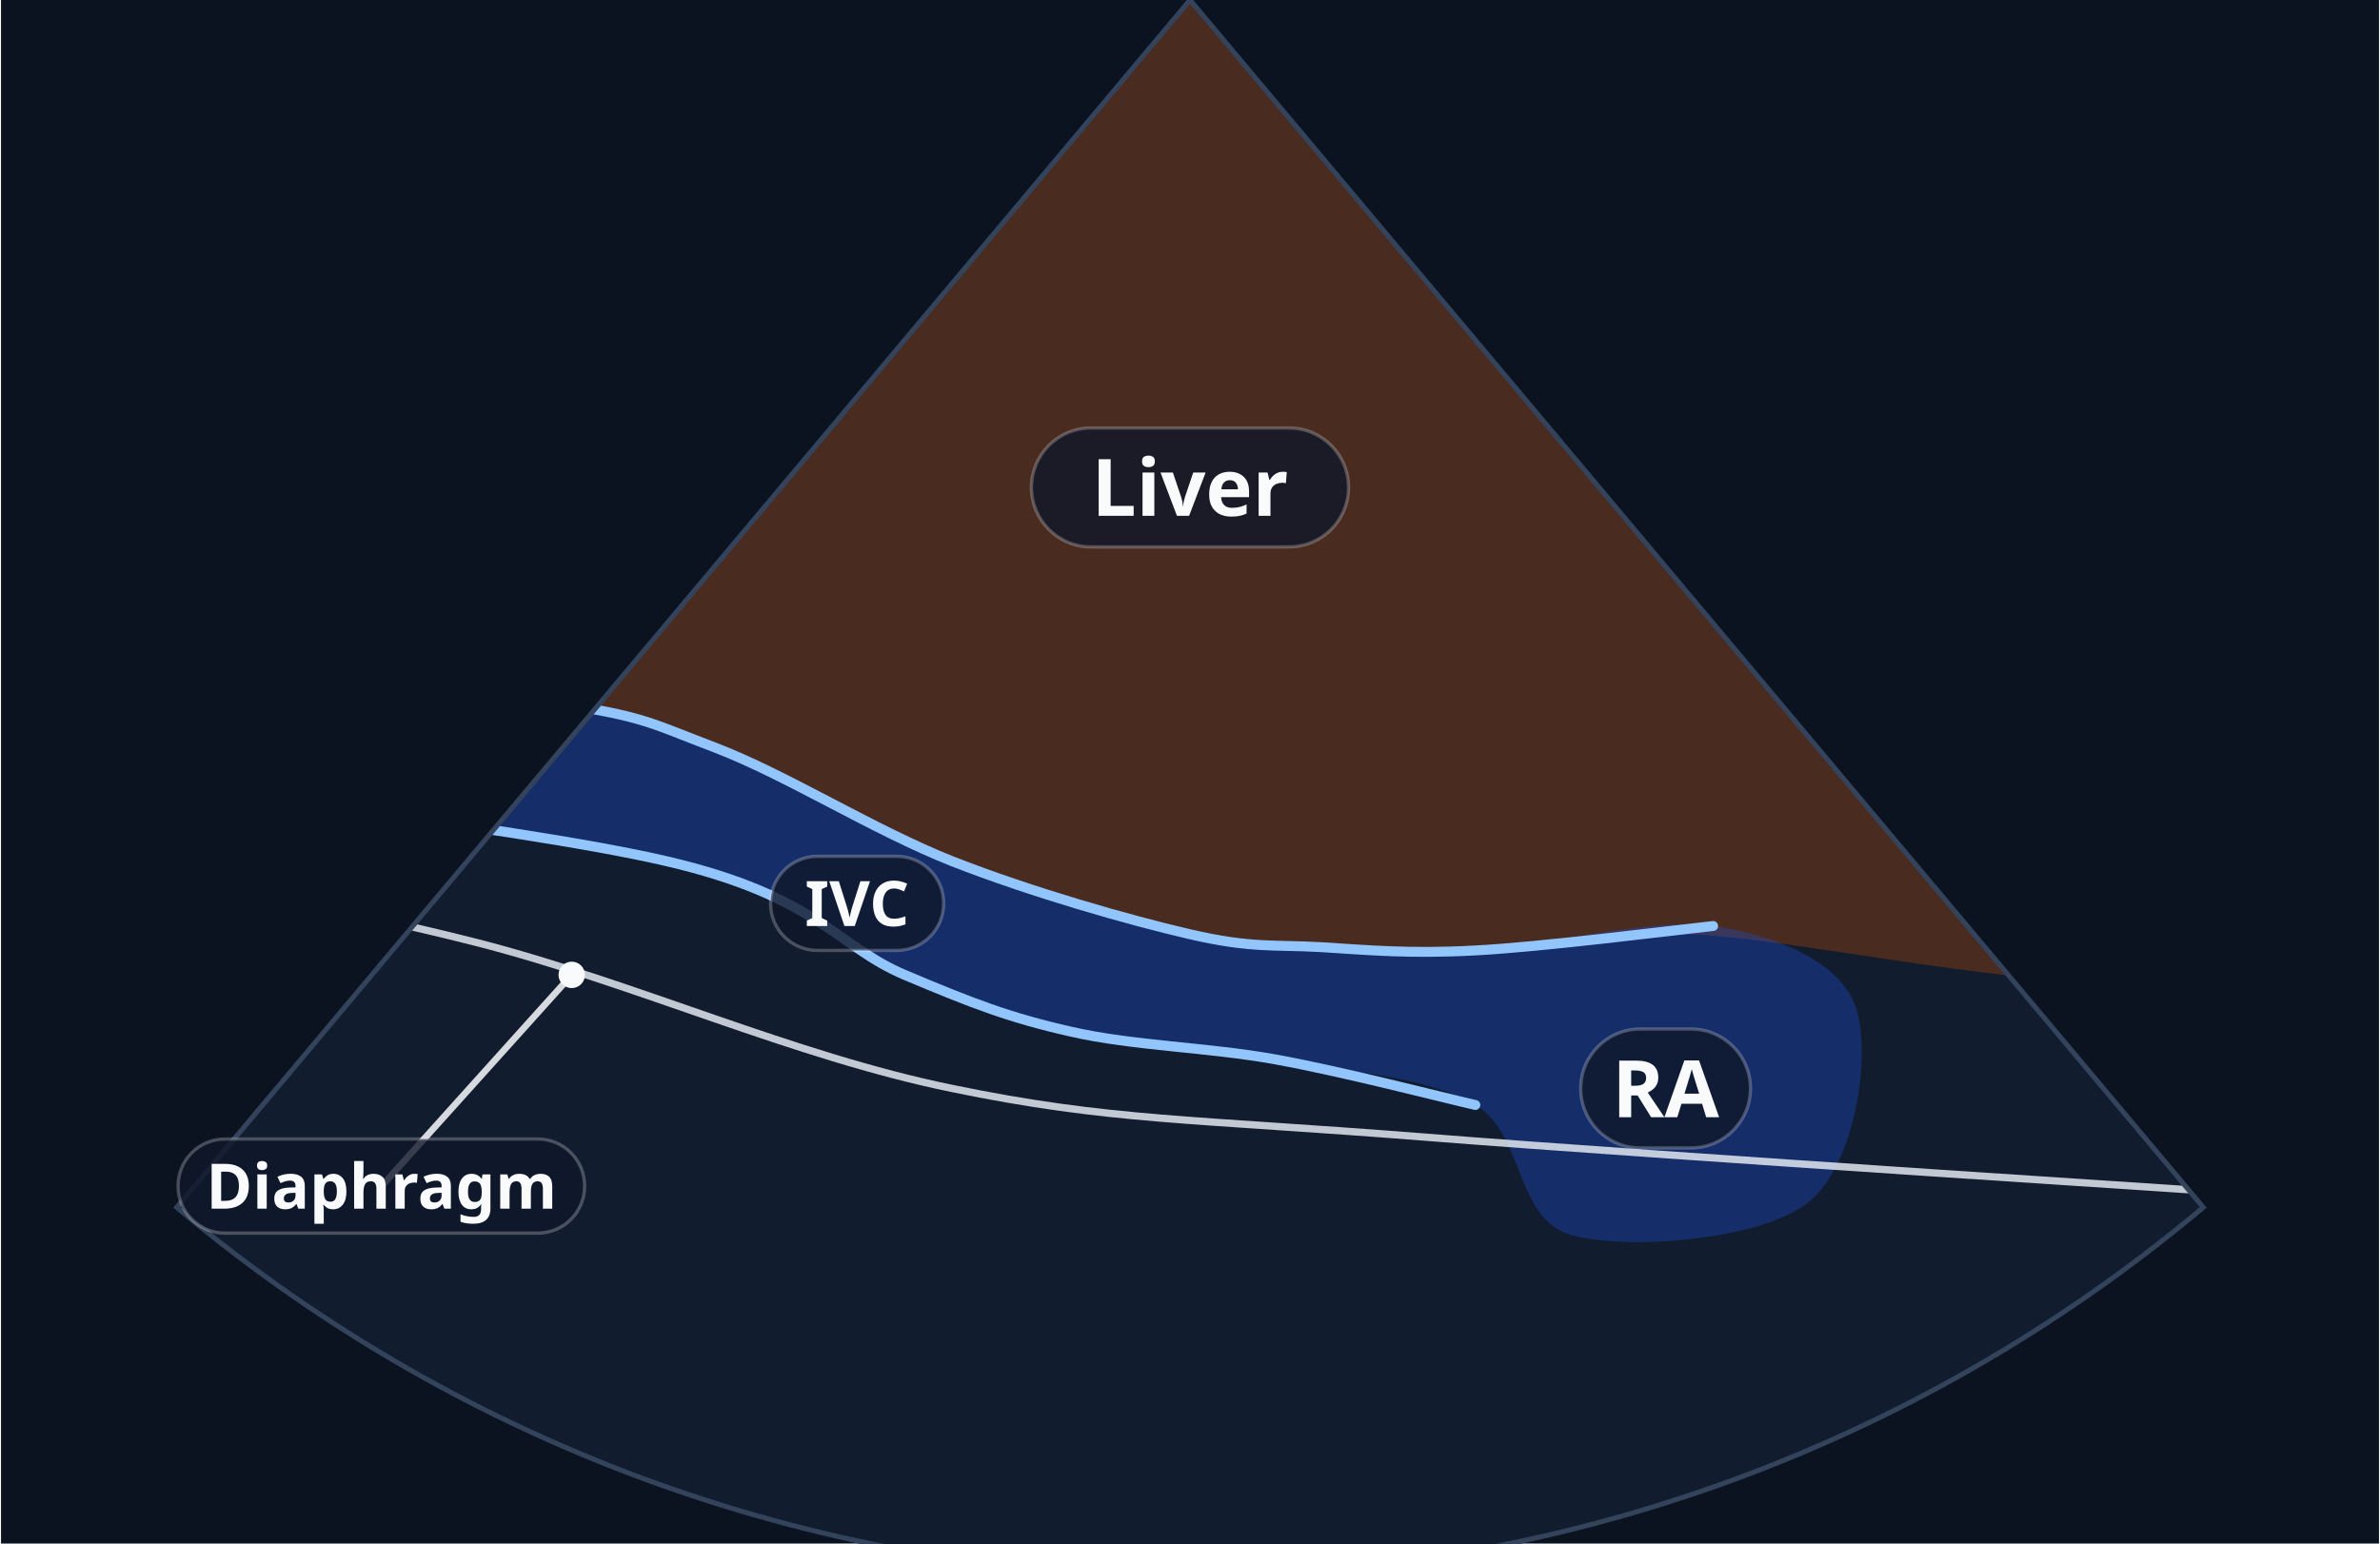
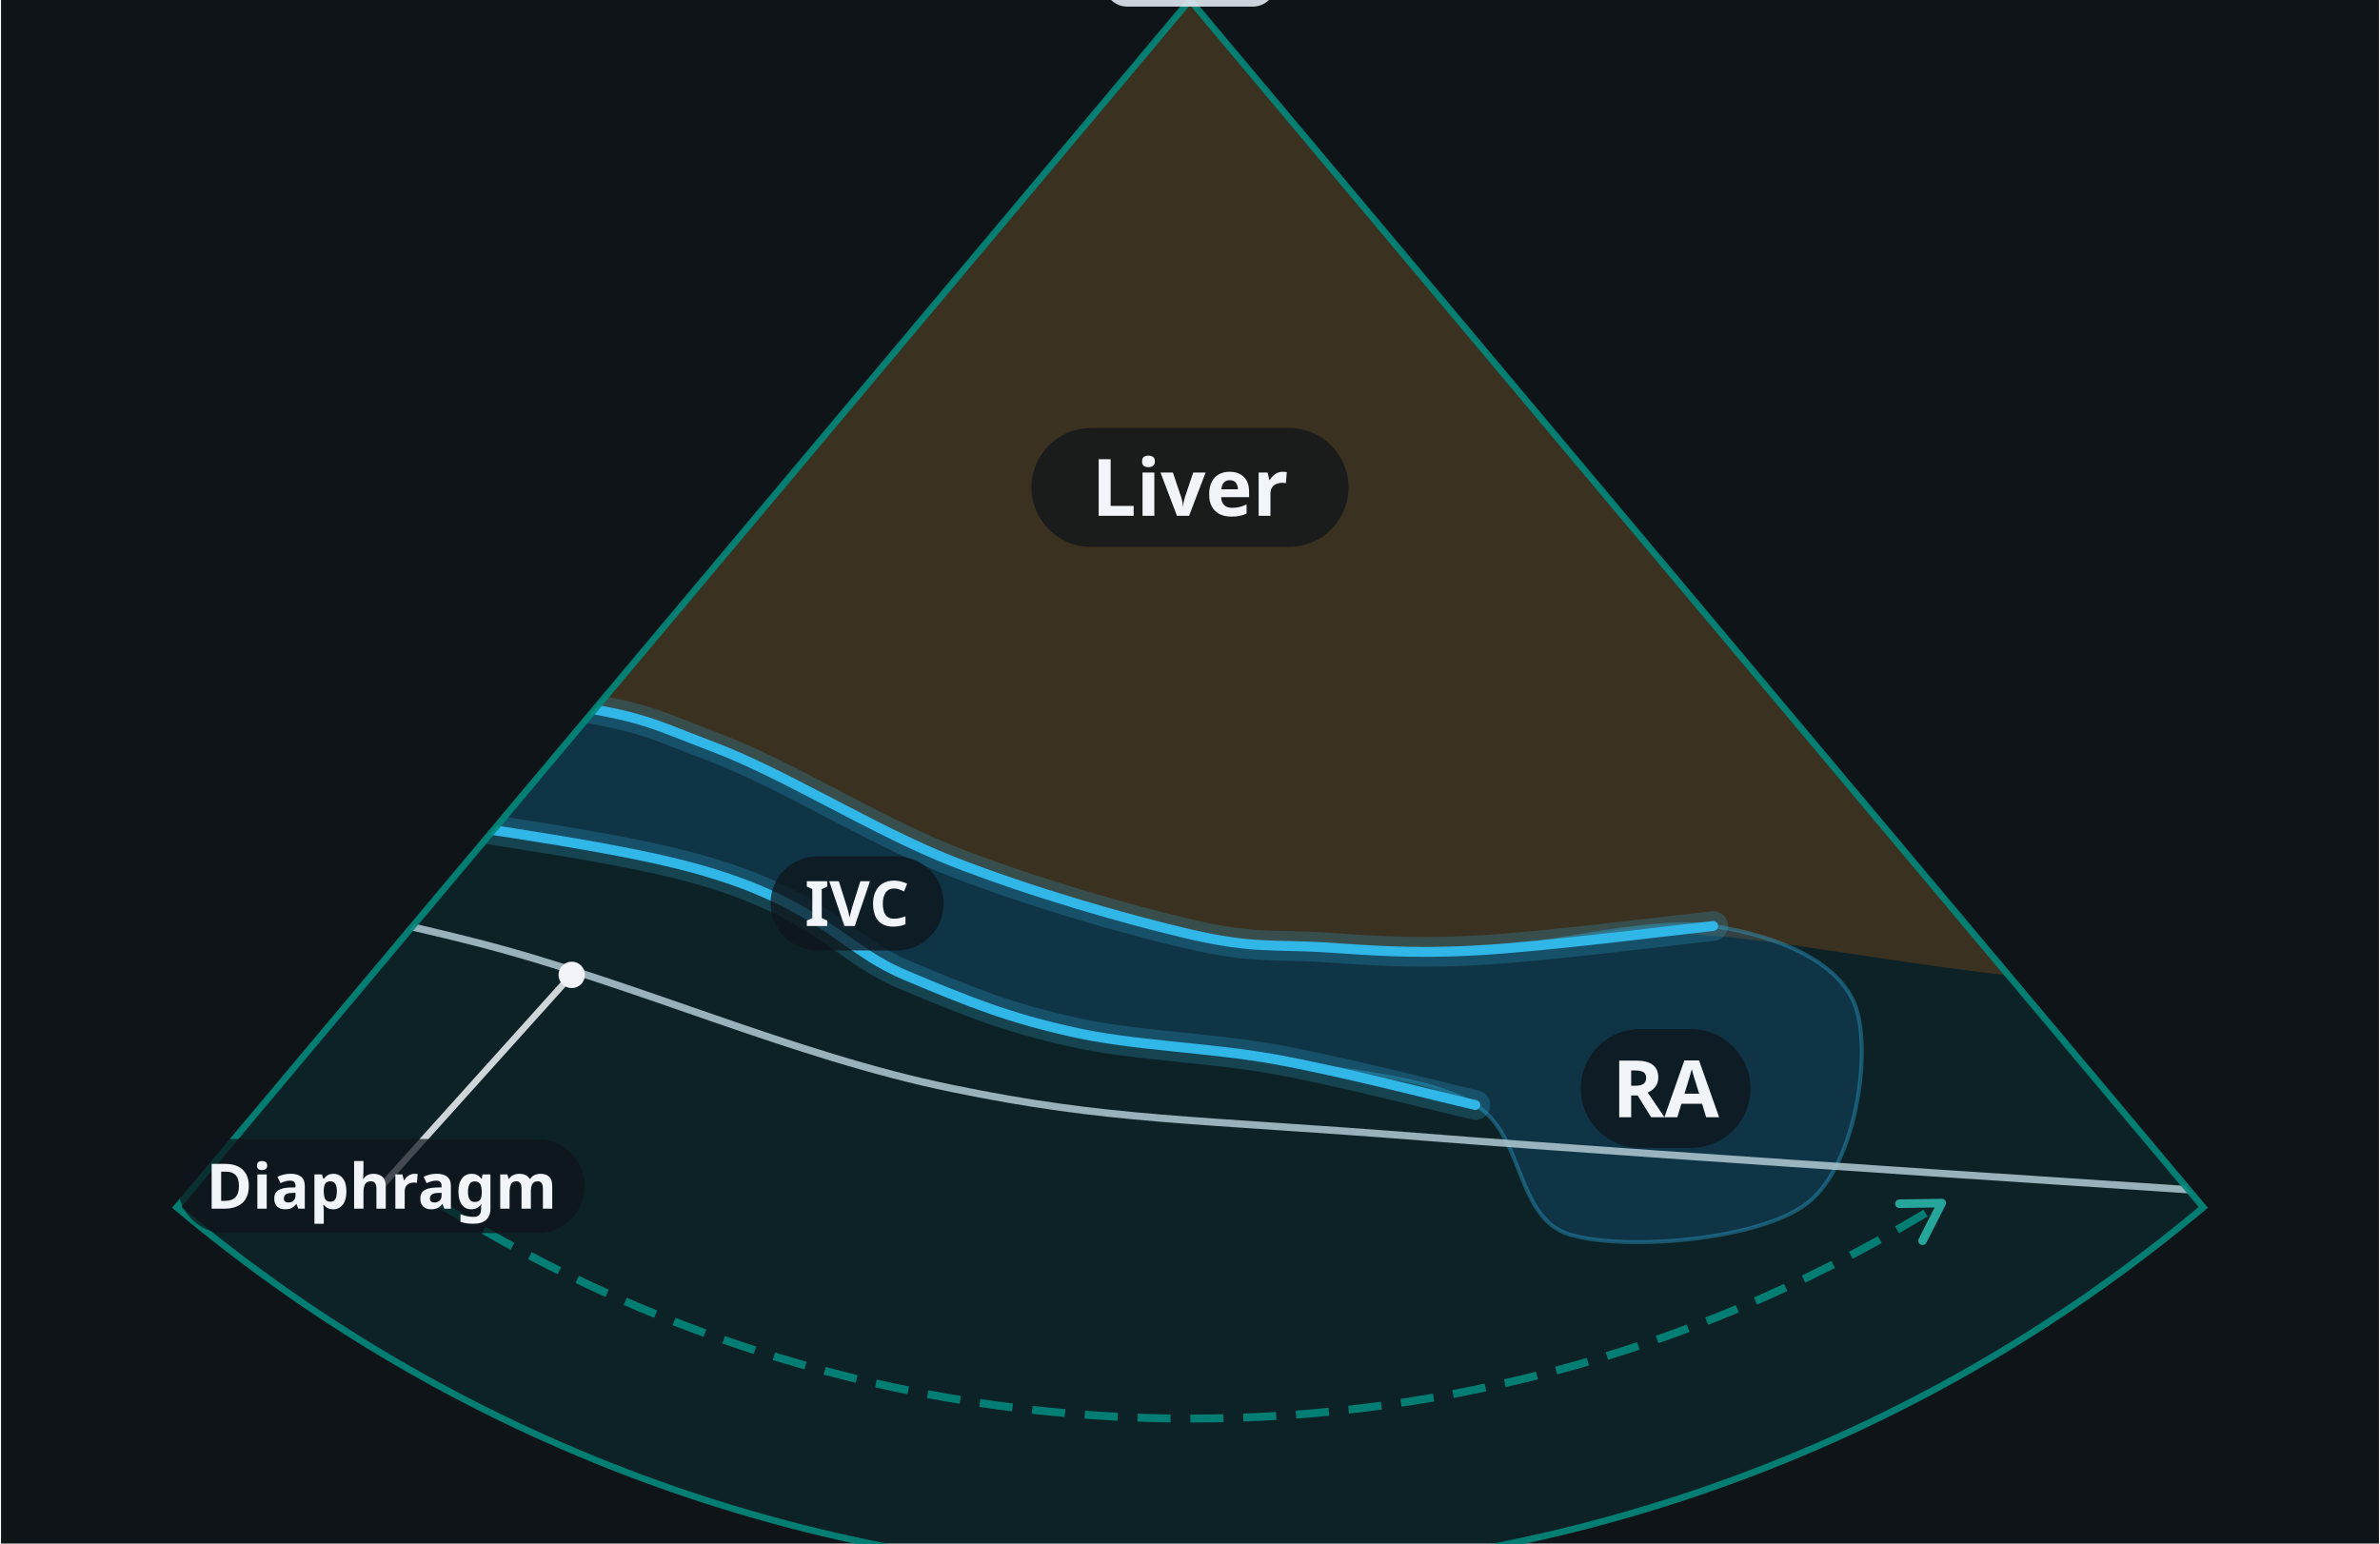
<svg xmlns="http://www.w3.org/2000/svg" width="720" height="467" viewBox="0.0 0.0 720.0 467.4">
  <defs>
    <clipPath id="sector">
      <path d="M 360.0 0.0 L 53.2 365.6 A 477.2 477.2 0 0 0 666.8 365.6 Z" />
    </clipPath>
  </defs>
-   <rect x="0.0" y="0.0" width="720.0" height="467.4" fill="#0B1220" />
-   <path d="M 360.0 0.0 L 53.2 365.6 A 477.2 477.2 0 0 0 666.8 365.6 Z" fill="#111C2E" />
+   <rect x="0.0" y="0.0" width="720.0" height="467.4" fill="#0F1419" />
  <g clip-path="url(#sector)">
-     <path d="M 0.0 0.0 C 120.0 -32.8 600.0 -45.9 720.0 0.0 C 840.0 45.9 756.0 228.4 720.0 275.5 C 684.0 322.7 549.6 281.0 504.0 282.9 C 458.4 284.8 463.8 286.2 446.4 286.8 C 429.0 287.5 414.0 287.5 399.6 286.8 C 385.2 286.2 378.6 287.2 360.0 282.9 C 341.4 278.6 312.0 270.2 288.0 260.8 C 264.0 251.3 237.6 234.5 216.0 226.3 C 194.4 218.1 194.4 216.5 158.4 211.6 C 122.4 206.6 26.4 232.1 0.0 196.8 C -26.4 161.5 -120.0 32.8 0.0 0.0 Z" fill="#92400E" fill-opacity="0.45" />
-     <path d="M 0.0 196.8 C 26.4 193.5 122.4 206.6 158.4 211.6 C 194.4 216.5 194.4 218.1 216.0 226.3 C 237.6 234.5 264.0 251.3 288.0 260.8 C 312.0 270.2 341.4 278.6 360.0 282.9 C 378.6 287.2 385.2 286.0 399.6 286.8 C 414.0 287.7 426.6 288.9 446.4 287.8 C 466.2 286.8 499.2 277.6 518.4 280.4 C 537.6 283.3 556.8 291.1 561.6 305.0 C 566.4 319.0 561.6 352.6 547.2 364.1 C 532.8 375.6 492.0 378.8 475.2 373.9 C 458.4 369.0 461.3 343.4 446.4 334.6 C 431.5 325.7 406.3 324.5 385.9 320.8 C 365.5 317.1 342.7 316.7 324.0 312.4 C 305.3 308.2 294.0 303.8 273.6 295.2 C 253.2 286.6 247.2 271.4 201.6 260.8 C 156.0 250.1 33.6 241.9 0.0 231.2 C -33.6 220.6 -26.4 200.1 0.0 196.8 Z" fill="#1D4ED8" fill-opacity="0.35" />
-     <path d="M 0.0 196.8 C 26.4 199.3 122.4 206.6 158.4 211.6 C 194.4 216.5 194.4 218.1 216.0 226.3 C 237.6 234.5 264.0 251.3 288.0 260.8 C 312.0 270.2 341.4 278.6 360.0 282.9 C 378.6 287.2 385.2 286.0 399.6 286.8 C 414.0 287.7 426.6 288.9 446.4 287.8 C 466.2 286.8 506.4 281.7 518.4 280.4" fill="none" stroke="#93C5FD" stroke-width="3" stroke-linecap="round" />
-     <path d="M 0.0 231.2 C 33.6 236.2 156.0 250.1 201.6 260.8 C 247.2 271.4 253.2 286.6 273.6 295.2 C 294.0 303.8 305.3 308.2 324.0 312.4 C 342.7 316.7 365.5 317.1 385.9 320.8 C 406.3 324.5 436.3 332.3 446.4 334.6" fill="none" stroke="#93C5FD" stroke-width="3" stroke-linecap="round" />
-     <path d="M 0.0 255.8 C 24.0 260.8 96.0 273.1 144.0 285.4 C 192.0 297.7 240.0 319.8 288.0 329.6 C 336.0 339.5 360.0 338.7 432.0 344.4 C 504.0 350.1 672.0 360.8 720.0 364.1" fill="none" stroke="#E2E8F0" stroke-width="2.2" stroke-opacity="0.85" stroke-linecap="round" />
+     <path d="M 0.0 0.0 C 120.0 -32.8 600.0 -45.9 720.0 0.0 C 840.0 45.9 756.0 228.4 720.0 275.5 C 684.0 322.7 549.6 281.0 504.0 282.9 C 458.4 284.8 463.8 286.2 446.4 286.8 C 429.0 287.5 414.0 287.5 399.6 286.8 C 385.2 286.2 378.6 287.2 360.0 282.9 C 341.4 278.6 312.0 270.2 288.0 260.8 C 264.0 251.3 237.6 234.5 216.0 226.3 C 194.4 218.1 194.4 216.5 158.4 211.6 C 122.4 206.6 26.4 232.1 0.0 196.8 C -26.4 161.5 -120.0 32.8 0.0 0.0 Z" fill="#92400E" fill-opacity="0.4" />
+     <path d="M 0.0 196.8 C 26.4 193.5 122.4 206.6 158.4 211.6 C 194.4 216.5 194.4 218.1 216.0 226.3 C 237.6 234.5 264.0 251.3 288.0 260.8 C 312.0 270.2 341.4 278.6 360.0 282.9 C 378.6 287.2 385.2 286.0 399.6 286.8 C 414.0 287.7 426.6 288.9 446.4 287.8 C 466.2 286.8 499.2 277.6 518.4 280.4 C 537.6 283.3 556.8 291.1 561.6 305.0 C 566.4 319.0 561.6 352.6 547.2 364.1 C 532.8 375.6 492.0 378.8 475.2 373.9 C 458.4 369.0 461.3 343.4 446.4 334.6 C 431.5 325.7 406.3 324.5 385.9 320.8 C 365.5 317.1 342.7 316.7 324.0 312.4 C 305.3 308.2 294.0 303.8 273.6 295.2 C 253.2 286.6 247.2 271.4 201.6 260.8 C 156.0 250.1 33.6 241.9 0.0 231.2 C -33.6 220.6 -26.4 200.1 0.0 196.8 Z" fill="#1E88E5" fill-opacity="0.18" stroke="#38BDF8" stroke-opacity="0.35" stroke-width="1.2" />
+     <path d="M 0.0 196.8 C 26.4 199.3 122.4 206.6 158.4 211.6 C 194.4 216.5 194.4 218.1 216.0 226.3 C 237.6 234.5 264.0 251.3 288.0 260.8 C 312.0 270.2 341.4 278.6 360.0 282.9 C 378.6 287.2 385.2 286.0 399.6 286.8 C 414.0 287.7 426.6 288.9 446.4 287.8 C 466.2 286.8 506.4 281.7 518.4 280.4" fill="none" fill-opacity="0.0" stroke="#38BDF8" stroke-opacity="0.22" stroke-width="9.0" stroke-linejoin="round" stroke-linecap="round" />
+     <path d="M 0.0 196.8 C 26.4 199.3 122.4 206.6 158.4 211.6 C 194.4 216.5 194.4 218.1 216.0 226.3 C 237.6 234.5 264.0 251.3 288.0 260.8 C 312.0 270.2 341.4 278.6 360.0 282.9 C 378.6 287.2 385.2 286.0 399.6 286.8 C 414.0 287.7 426.6 288.9 446.4 287.8 C 466.2 286.8 506.4 281.7 518.4 280.4" fill="none" stroke="#38BDF8" stroke-width="3" stroke-linejoin="round" stroke-linecap="round" />
+     <path d="M 0.0 231.2 C 33.6 236.2 156.0 250.1 201.6 260.8 C 247.2 271.4 253.2 286.6 273.6 295.2 C 294.0 303.8 305.3 308.2 324.0 312.4 C 342.7 316.7 365.5 317.1 385.9 320.8 C 406.3 324.5 436.3 332.3 446.4 334.6" fill="none" fill-opacity="0.0" stroke="#38BDF8" stroke-opacity="0.22" stroke-width="9.0" stroke-linejoin="round" stroke-linecap="round" />
+     <path d="M 0.0 231.2 C 33.6 236.2 156.0 250.1 201.6 260.8 C 247.2 271.4 253.2 286.6 273.6 295.2 C 294.0 303.8 305.3 308.2 324.0 312.4 C 342.7 316.7 365.5 317.1 385.9 320.8 C 406.3 324.5 436.3 332.3 446.4 334.6" fill="none" stroke="#38BDF8" stroke-width="3" stroke-linejoin="round" stroke-linecap="round" />
+     <path d="M 0.0 255.8 C 24.0 260.8 96.0 273.1 144.0 285.4 C 192.0 297.7 240.0 319.8 288.0 329.6 C 336.0 339.5 360.0 338.7 432.0 344.4 C 504.0 350.1 672.0 360.8 720.0 364.1" fill="none" stroke="#CBD5E1" stroke-width="2.2" stroke-opacity="0.85" stroke-linecap="round" />
  </g>
-   <path d="M 360.0 0.0 L 53.2 365.6 A 477.2 477.2 0 0 0 666.8 365.6 Z" fill="none" stroke="#33435C" stroke-width="1.5" />
-   <path d="M 115.2 359.2 L 172.8 295.2" stroke="#F8FAFC" stroke-opacity="0.85" stroke-width="2" fill="none" />
-   <circle cx="172.8" cy="295.2" r="4" fill="#F8FAFC" />
-   <rect x="312.0" y="129.6" width="96.0" height="36.0" rx="18.0" fill="#0F172A" fill-opacity="0.8" stroke="#F8FAFC" stroke-opacity="0.25" stroke-width="1" />
-   <text x="360.0" y="156.2" font-family="sans-serif" font-weight="700" font-size="24" fill="#F8FAFC" text-anchor="middle">Liver</text>
-   <rect x="233.0" y="259.3" width="52.4" height="28.5" rx="14.2" fill="#0F172A" fill-opacity="0.8" stroke="#F8FAFC" stroke-opacity="0.25" stroke-width="1" />
-   <text x="259.2" y="280.4" font-family="sans-serif" font-weight="700" font-size="19" fill="#F8FAFC" text-anchor="middle">IVC</text>
-   <rect x="478.3" y="311.6" width="51.4" height="36.0" rx="18.0" fill="#0F172A" fill-opacity="0.8" stroke="#F8FAFC" stroke-opacity="0.25" stroke-width="1" />
-   <text x="504.0" y="338.3" font-family="sans-serif" font-weight="700" font-size="24" fill="#F8FAFC" text-anchor="middle">RA</text>
-   <rect x="53.6" y="344.9" width="123.1" height="28.5" rx="14.2" fill="#0F172A" fill-opacity="0.8" stroke="#F8FAFC" stroke-opacity="0.25" stroke-width="1" />
-   <text x="115.2" y="366.0" font-family="sans-serif" font-weight="700" font-size="19" fill="#F8FAFC" text-anchor="middle">Diaphragm</text>
+   <path d="M 360.0 0.0 L 53.2 365.6 A 477.2 477.2 0 0 0 666.8 365.6 Z" fill="#00897B" fill-opacity="0.13" stroke="#00897B" stroke-opacity="0.9" stroke-width="2" />
+   <path d="M 132.4 364.3 A 429.5 429.5 0 0 0 587.6 364.3" fill="none" stroke="#00897B" stroke-opacity="0.9" stroke-width="2.4" stroke-dasharray="10 6" />
+   <path d="M 581.8 375.7 L 587.6 364.3 L 574.8 364.5" fill="none" stroke="#26A69A" stroke-width="2.6" stroke-linecap="round" stroke-linejoin="round" />
+   <rect x="334.0" y="-12.0" width="52" height="14" rx="7" fill="#E2E8F0" fill-opacity="0.9" />
+   <circle cx="328.0" cy="-5.0" r="5" fill="#38BDF8" />
+   <path d="M 115.2 359.2 L 172.8 295.2" stroke="#F1F5F9" stroke-opacity="0.85" stroke-width="2" fill="none" />
+   <circle cx="172.8" cy="295.2" r="4" fill="#F1F5F9" />
+   <rect x="312.0" y="129.6" width="96.0" height="36.0" rx="18.0" fill="#0F1419" fill-opacity="0.72" />
+   <text x="360.0" y="156.2" font-family="sans-serif" font-weight="700" font-size="24" fill="#F1F5F9" text-anchor="middle">Liver</text>
+   <rect x="233.0" y="259.3" width="52.4" height="28.5" rx="14.2" fill="#0F1419" fill-opacity="0.72" />
+   <text x="259.2" y="280.4" font-family="sans-serif" font-weight="700" font-size="19" fill="#F1F5F9" text-anchor="middle">IVC</text>
+   <rect x="478.3" y="311.6" width="51.4" height="36.0" rx="18.0" fill="#0F1419" fill-opacity="0.72" />
+   <text x="504.0" y="338.3" font-family="sans-serif" font-weight="700" font-size="24" fill="#F1F5F9" text-anchor="middle">RA</text>
+   <rect x="53.6" y="344.9" width="123.1" height="28.5" rx="14.2" fill="#0F1419" fill-opacity="0.72" />
+   <text x="115.2" y="366.0" font-family="sans-serif" font-weight="700" font-size="19" fill="#F1F5F9" text-anchor="middle">Diaphragm</text>
</svg>
